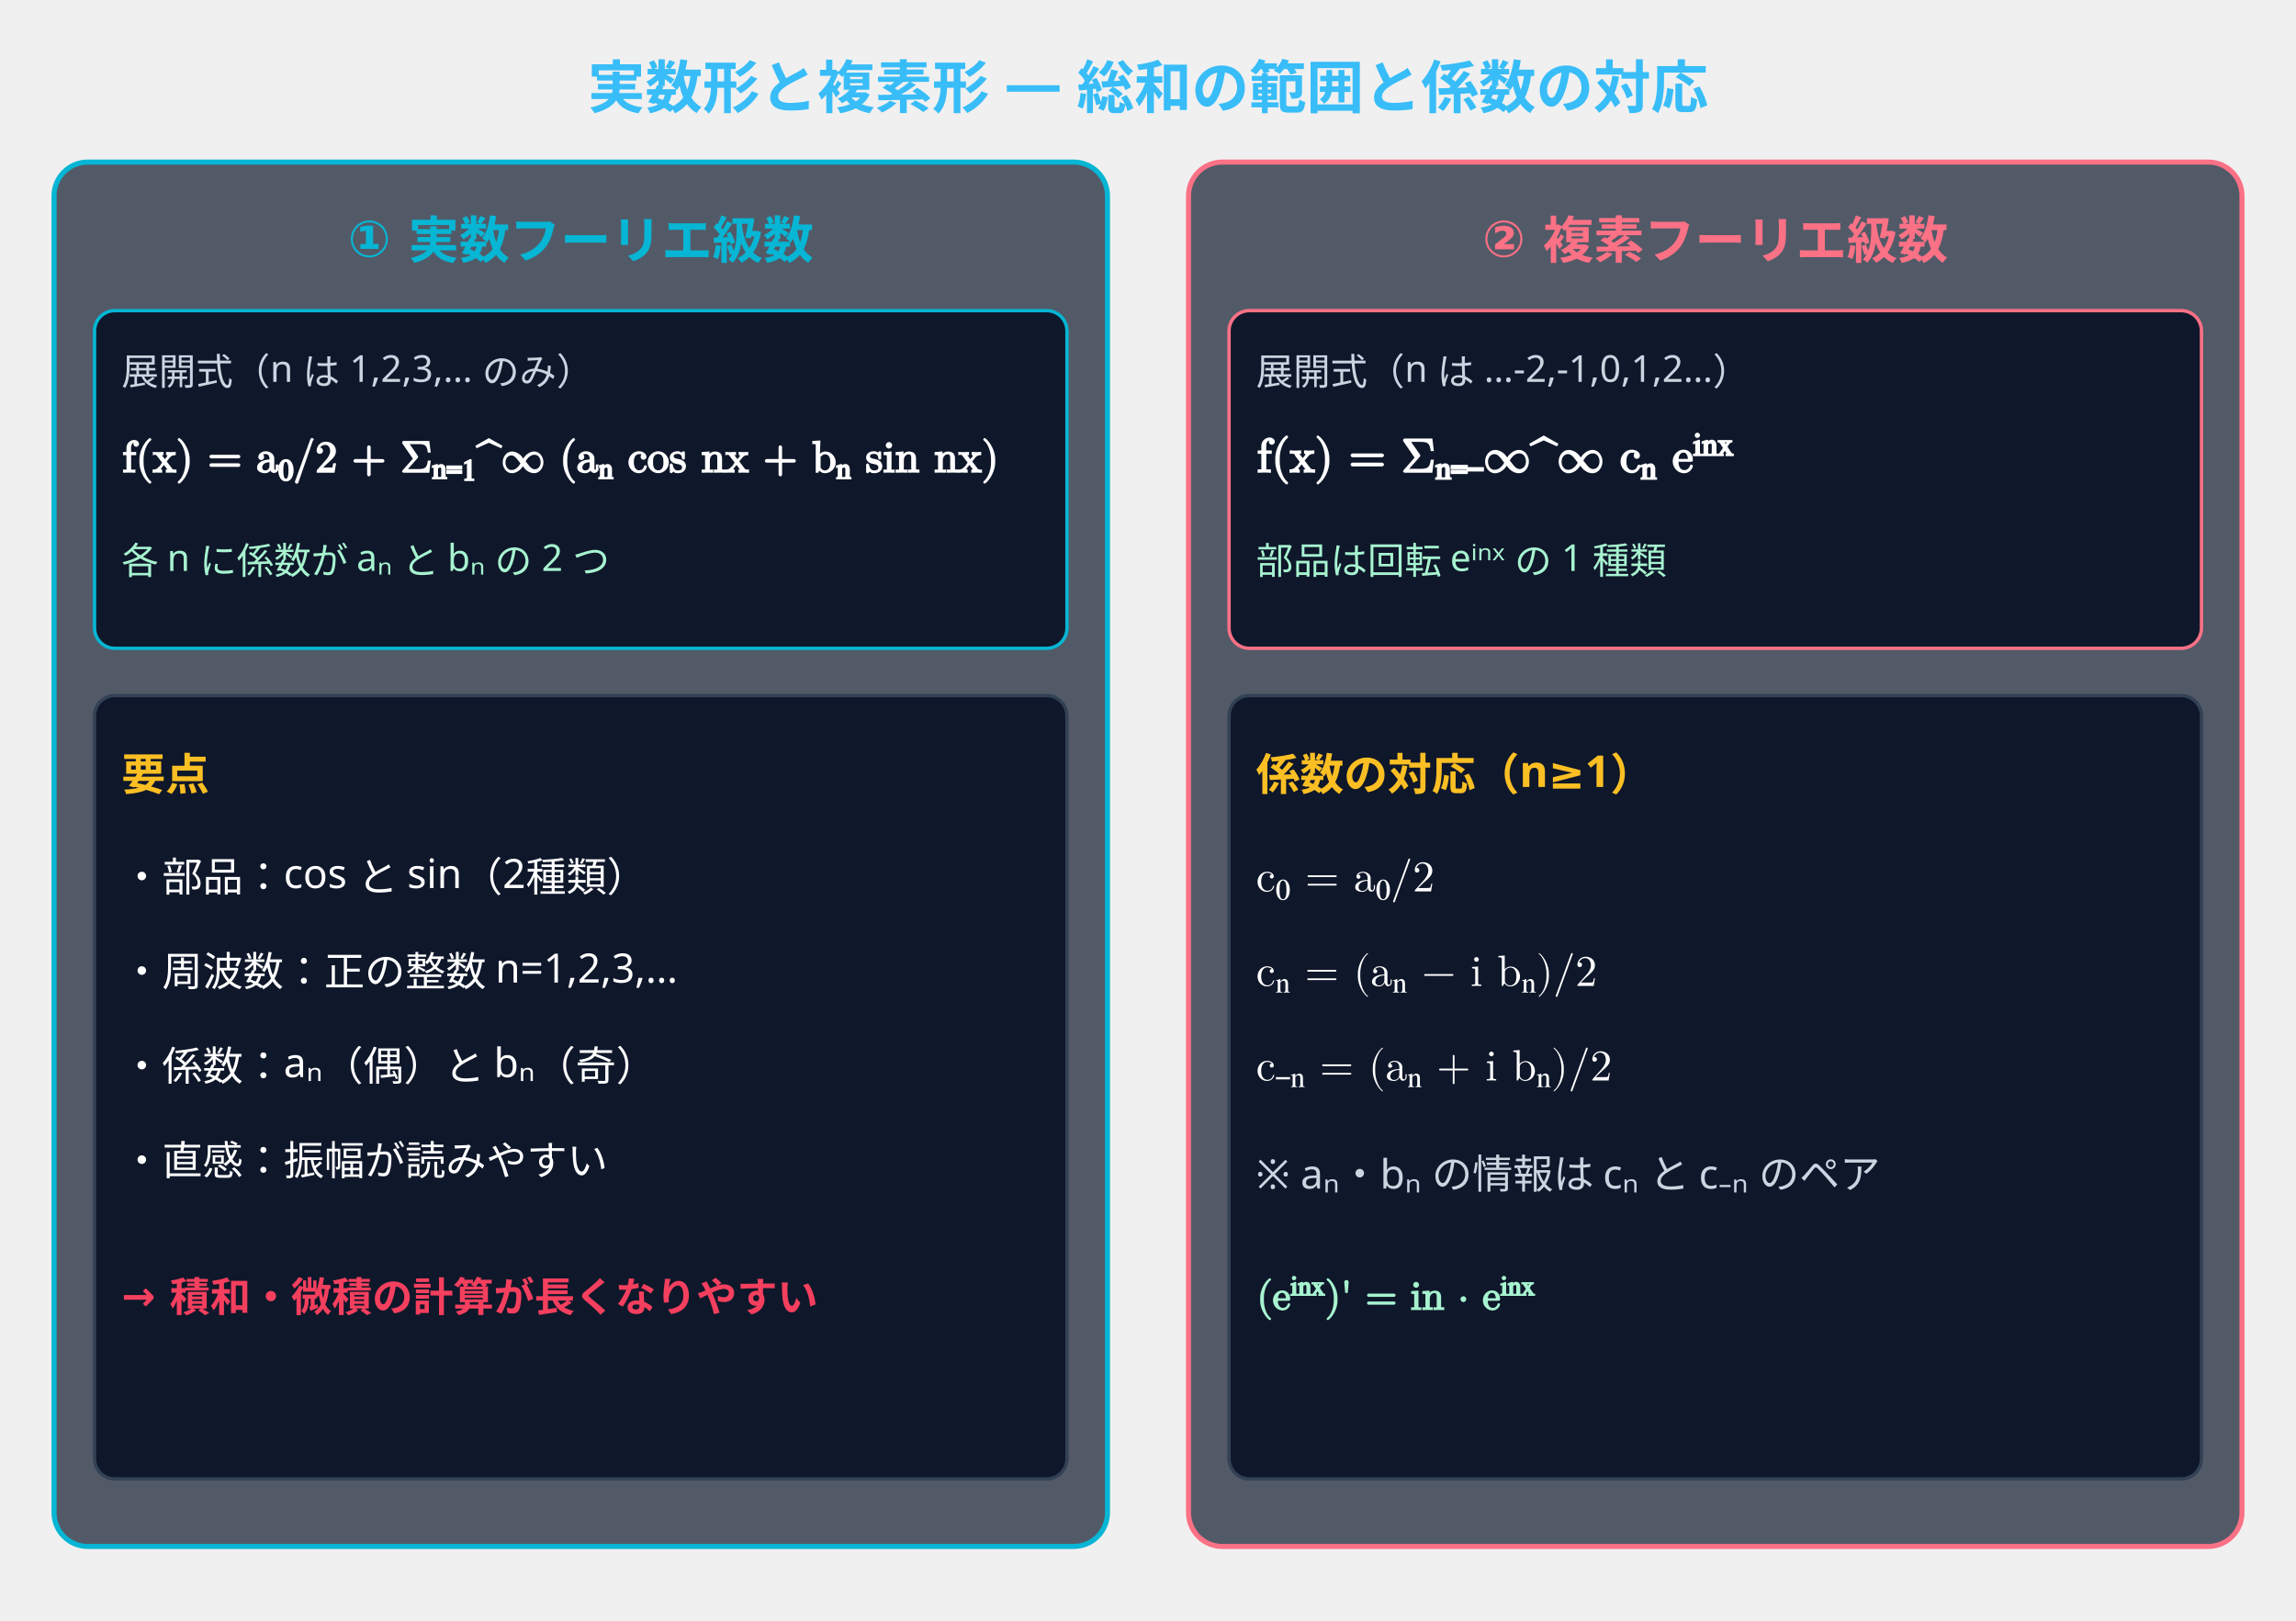
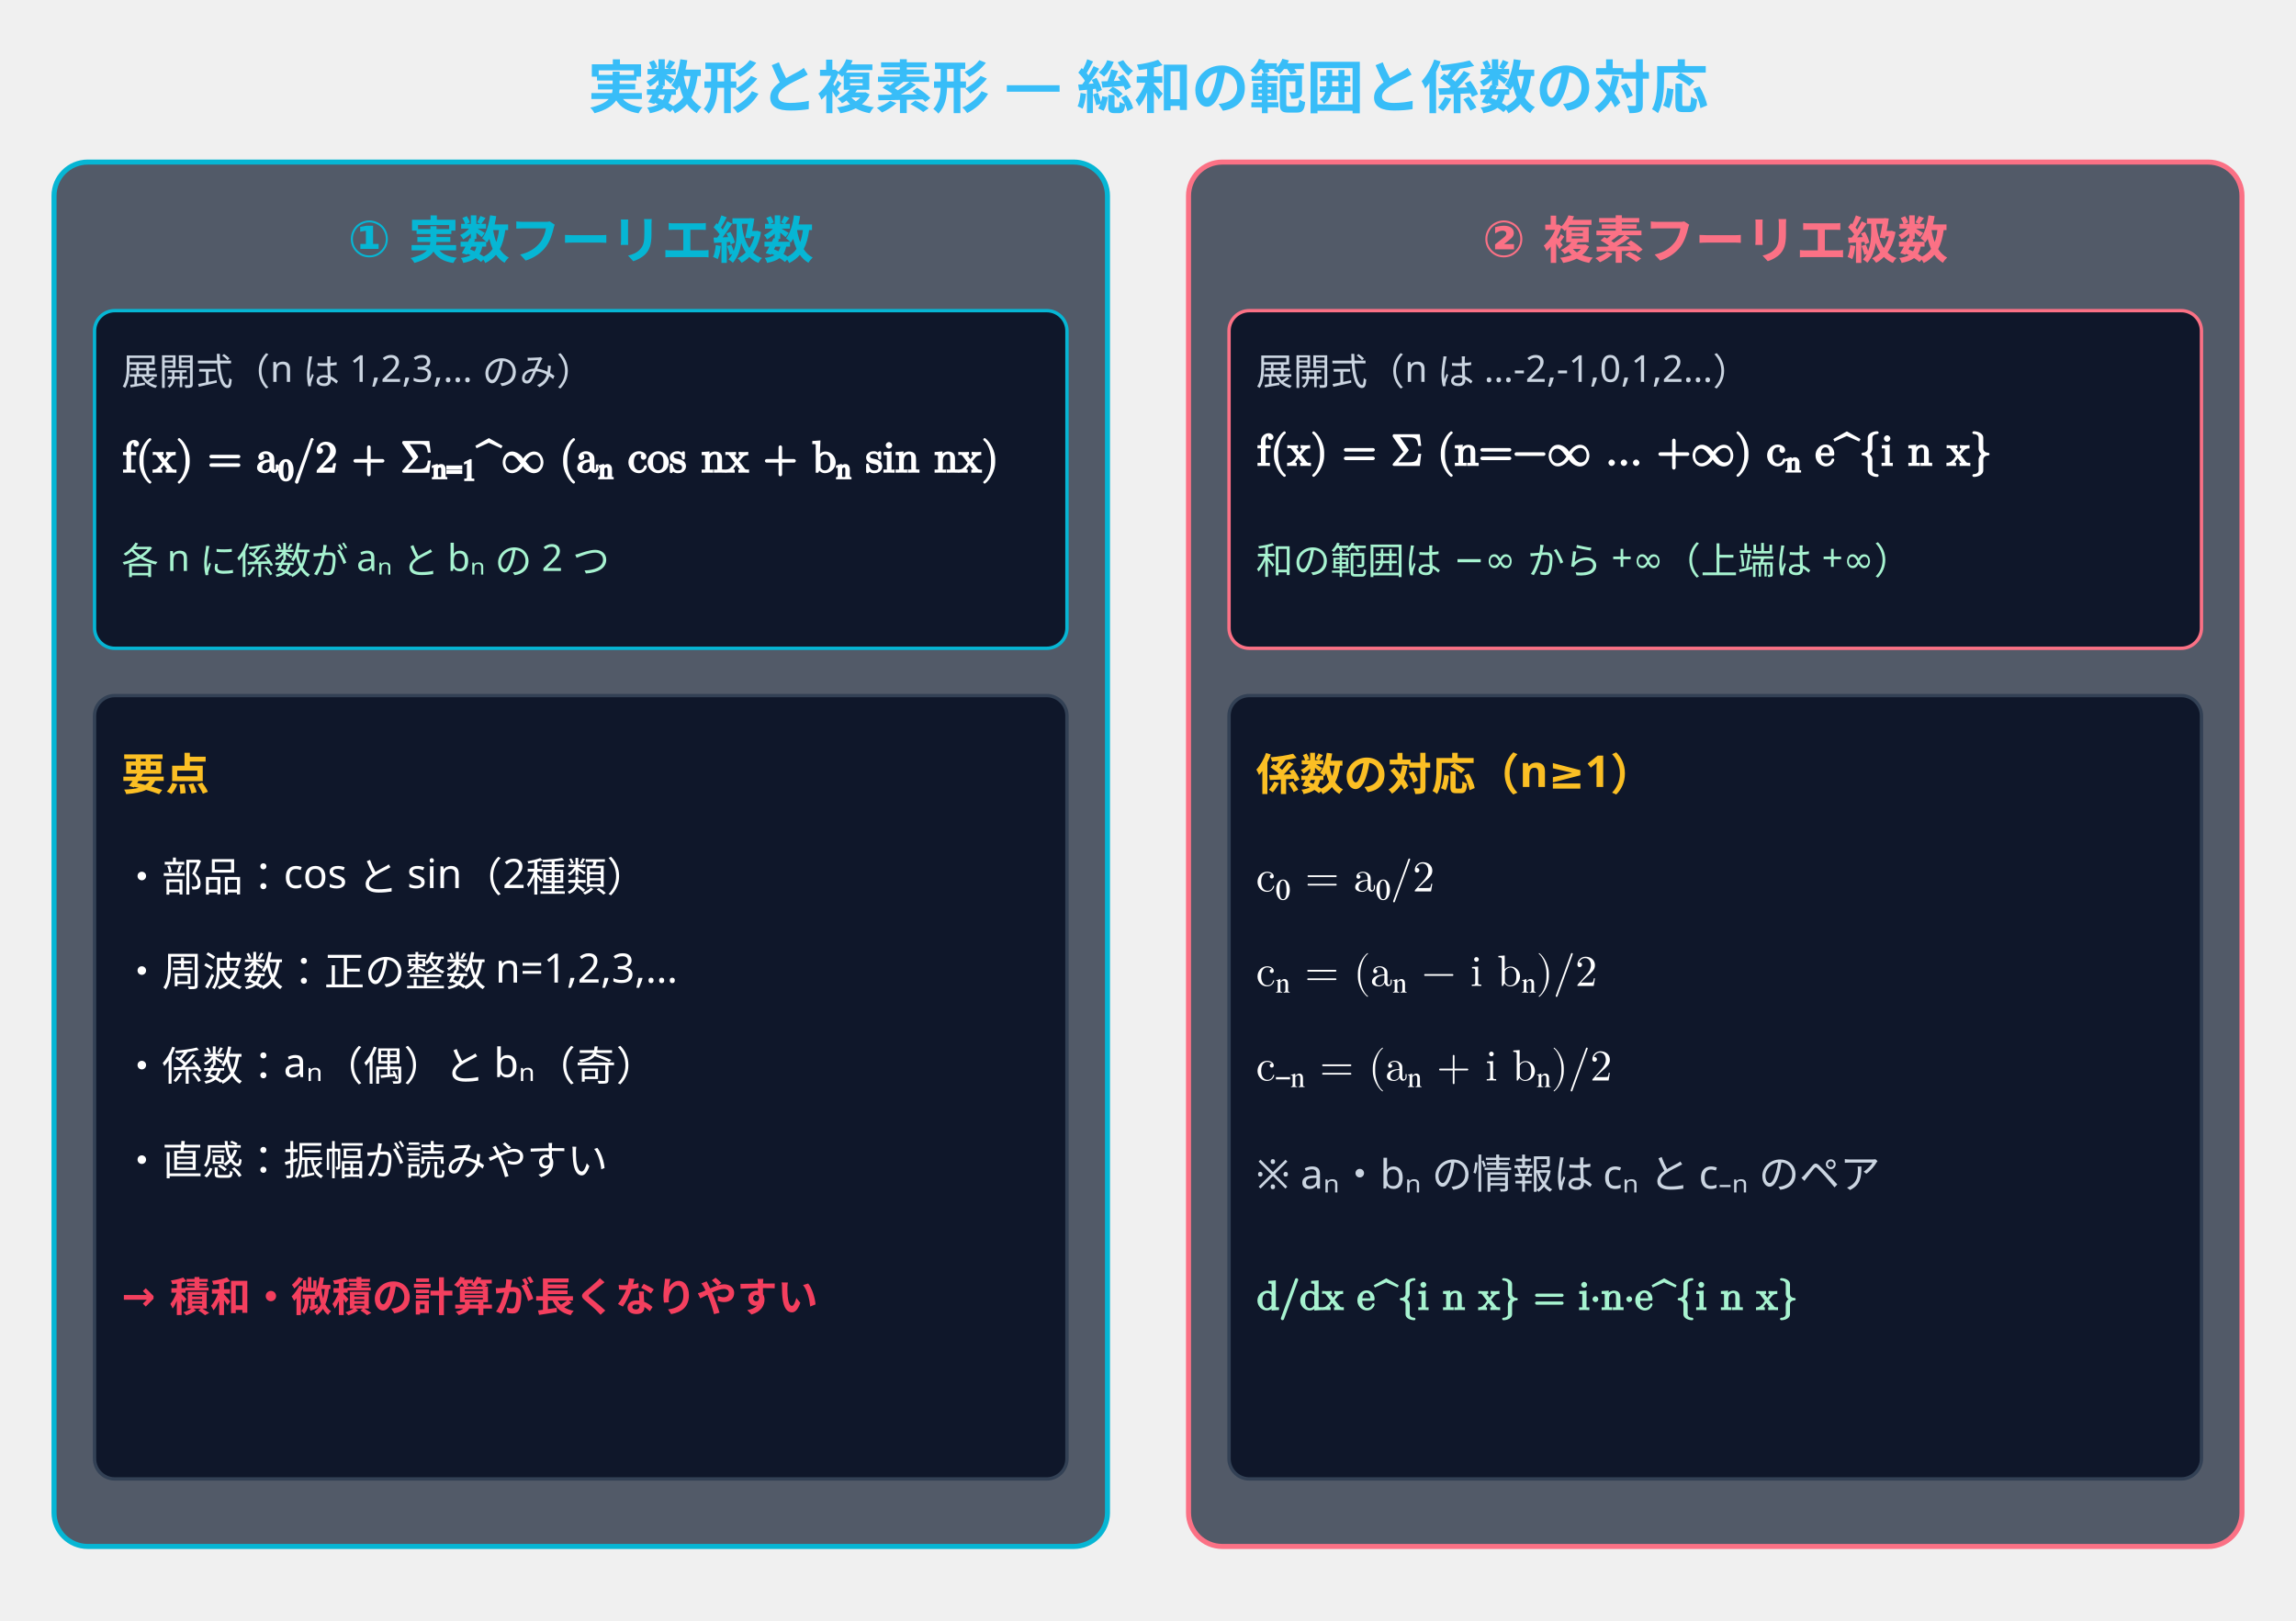
<svg xmlns="http://www.w3.org/2000/svg" viewBox="0 0 680 480" width="100%" height="100%" style="background: linear-gradient(135deg, #0f172a 0%, #1e293b 100%); border-radius: 12px;">
  <style>
    .t { font-family: "Cambria Math", "Segoe UI Symbol", "Segoe UI", system-ui, sans-serif; }
    .jp { font-family: "Segoe UI", "Hiragino Sans", "Noto Sans JP", system-ui, sans-serif; }
  </style>
  <text class="jp" x="340" y="32" fill="#38bdf8" font-size="17" font-weight="bold" text-anchor="middle">実数形と複素形 — 総和の範囲と係数の対応</text>
  <g transform="translate(16, 48)">
    <rect x="0" y="0" width="312" height="410" fill="rgba(30,41,59,0.75)" rx="10" stroke="#06b6d4" stroke-width="1.5" />
    <text class="jp" x="156" y="28" fill="#06b6d4" font-size="15" font-weight="bold" text-anchor="middle">① 実数フーリエ級数</text>
    <rect x="12" y="44" width="288" height="100" fill="#0f172a" rx="6" stroke="#06b6d4" />
    <text class="jp" x="20" y="66" fill="#cbd5e1" font-size="11">展開式（n は 1,2,3,… のみ）</text>
    <text class="t" x="20" y="92" fill="#fff" font-size="13" font-weight="bold">f(x) = a₀/2 + Σₙ₌₁^∞ (aₙ cos nx + bₙ sin nx)</text>
    <text class="jp" x="20" y="122" fill="#a7f3d0" font-size="11">各 n に係数が aₙ と bₙ の 2 つ</text>
    <rect x="12" y="158" width="288" height="232" fill="#0f172a" rx="6" stroke="#334155" />
    <text class="jp" x="20" y="186" fill="#fbbf24" font-size="13" font-weight="bold">要点</text>
    <text class="jp" x="20" y="216" fill="#fff" font-size="12">・部品：cos と sin（2種類）</text>
    <text class="jp" x="20" y="244" fill="#fff" font-size="12">・周波数：正の整数 n=1,2,3,…</text>
    <text class="jp" x="20" y="272" fill="#fff" font-size="12">・係数：aₙ（偶）と bₙ（奇）</text>
    <text class="jp" x="20" y="300" fill="#fff" font-size="12">・直感：振幅が読みやすい</text>
    <text class="jp" x="20" y="340" fill="#f43f5e" font-size="12" font-weight="bold">→ 積和・微積の計算が長くなりやすい</text>
  </g>
  <g transform="translate(352, 48)">
    <rect x="0" y="0" width="312" height="410" fill="rgba(30,41,59,0.75)" rx="10" stroke="#fb7185" stroke-width="1.5" />
    <text class="jp" x="156" y="28" fill="#fb7185" font-size="15" font-weight="bold" text-anchor="middle">② 複素フーリエ級数</text>
    <rect x="12" y="44" width="288" height="100" fill="#0f172a" rx="6" stroke="#fb7185" />
    <text class="jp" x="20" y="66" fill="#cbd5e1" font-size="11">展開式（n は …-2,-1,0,1,2…）</text>
-     <text class="t" x="20" y="92" fill="#fff" font-size="14" font-weight="bold">f(x) = Σₙ₌₋∞^∞ cₙ eⁱⁿˣ</text>
-     <text class="jp" x="20" y="122" fill="#a7f3d0" font-size="11">部品は回転 eⁱⁿˣ の 1 種類</text>
+     <text class="t" x="20" y="90" fill="#fff" font-size="13" font-weight="bold">f(x) = Σ (n=−∞ … +∞) cₙ e^{i n x}</text>
+     <text class="jp" x="20" y="122" fill="#a7f3d0" font-size="11">和の範囲は −∞ から +∞（上端は +∞）</text>
    <rect x="12" y="158" width="288" height="232" fill="#0f172a" rx="6" stroke="#334155" />
    <text class="jp" x="20" y="186" fill="#fbbf24" font-size="13" font-weight="bold">係数の対応（n≥1）</text>
    <text class="t" x="20" y="216" fill="#fff" font-size="13">c₀ = a₀/2</text>
    <text class="t" x="20" y="244" fill="#fff" font-size="13">cₙ = (aₙ − i bₙ)/2</text>
    <text class="t" x="20" y="272" fill="#fff" font-size="13">c₋ₙ = (aₙ + i bₙ)/2</text>
    <text class="jp" x="20" y="304" fill="#cbd5e1" font-size="12">※ aₙ・bₙ の情報は cₙ と c₋ₙ のペア</text>
-     <text class="t" x="20" y="340" fill="#a7f3d0" font-size="12" font-weight="bold">(eⁱⁿˣ)' = in · eⁱⁿˣ</text>
+     <text class="t" x="20" y="340" fill="#a7f3d0" font-size="12" font-weight="bold">d/dx e^{i n x} = i·n·e^{i n x}</text>
  </g>
</svg>
